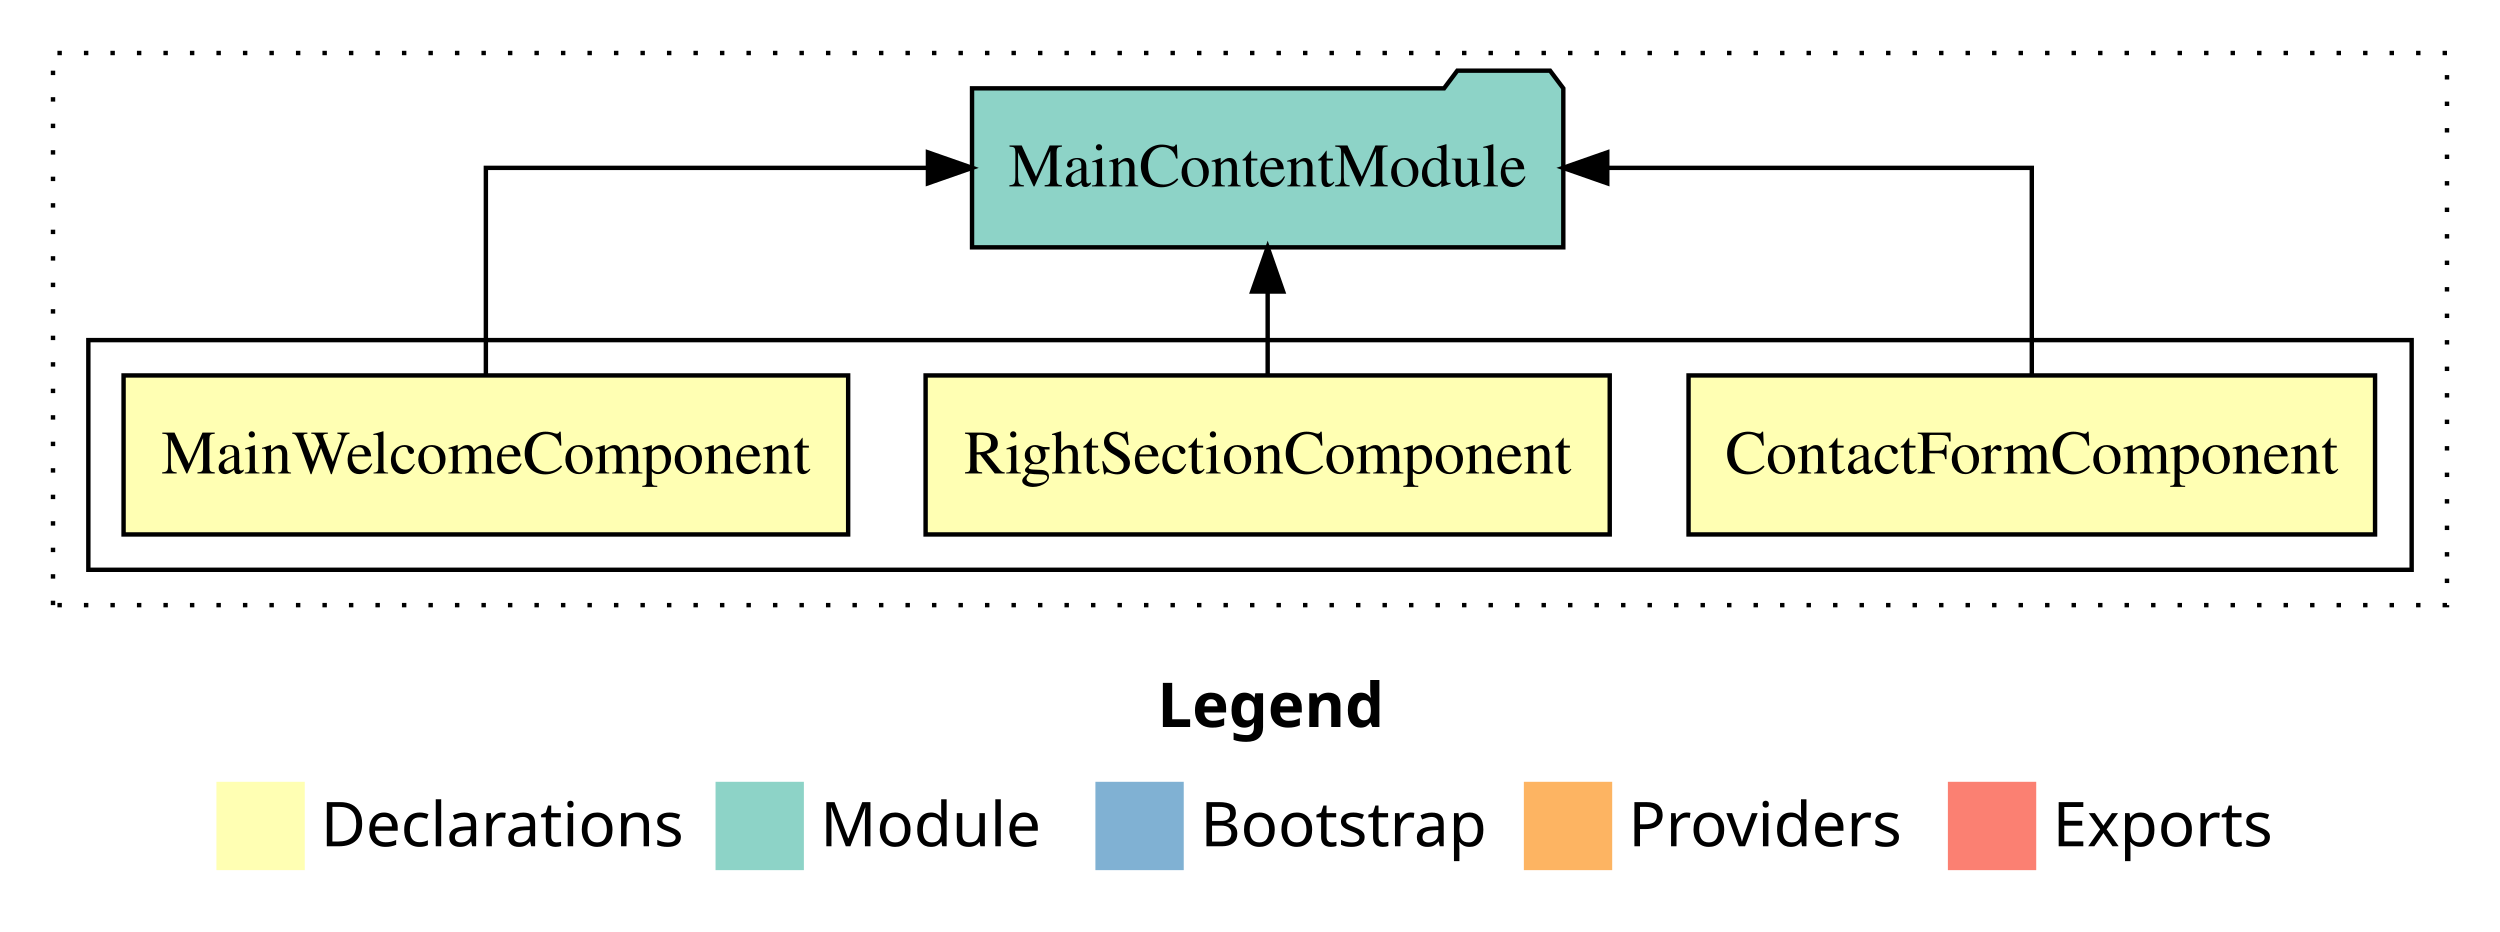
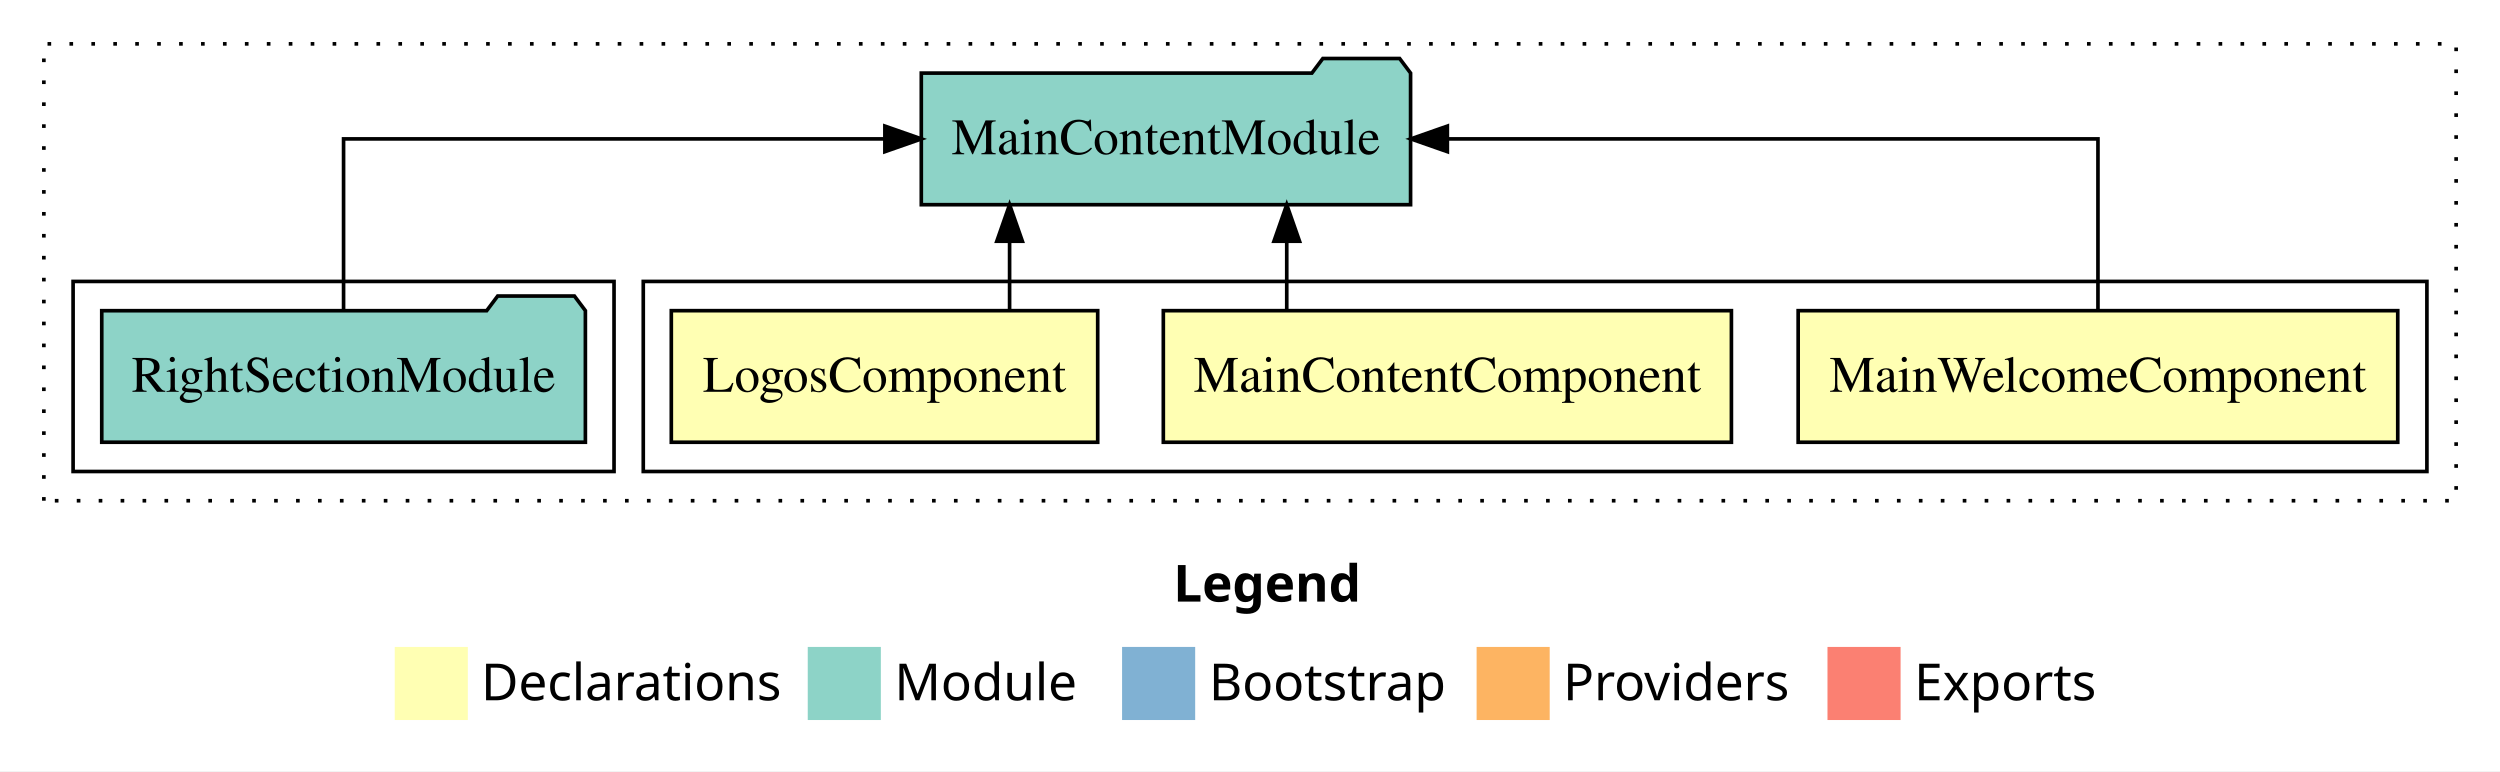
- <svg xmlns="http://www.w3.org/2000/svg" width="566pt" height="211pt" viewBox="0.00 0.00 566.00 211.00">
+ <svg xmlns="http://www.w3.org/2000/svg" width="684pt" height="211pt" viewBox="0.00 0.00 684.00 211.00">
  <g id="graph0" class="graph" transform="scale(1 1) rotate(0) translate(4 207)">
-     <polygon fill="#ffffff" stroke="transparent" points="-4,4 -4,-207 562,-207 562,4 -4,4" />
-     <text text-anchor="start" x="258.009" y="-42.4" font-family="sans-serif" font-weight="bold" font-size="14.00" fill="#000000">Legend</text>
-     <polygon fill="#ffffb3" stroke="transparent" points="45,-10 45,-30 65,-30 65,-10 45,-10" />
-     <text text-anchor="start" x="68.629" y="-15.4" font-family="sans-serif" font-size="14.00" fill="#000000">  Declarations</text>
-     <polygon fill="#8dd3c7" stroke="transparent" points="158,-10 158,-30 178,-30 178,-10 158,-10" />
-     <text text-anchor="start" x="181.725" y="-15.4" font-family="sans-serif" font-size="14.00" fill="#000000">  Module</text>
-     <polygon fill="#80b1d3" stroke="transparent" points="244,-10 244,-30 264,-30 264,-10 244,-10" />
-     <text text-anchor="start" x="267.781" y="-15.4" font-family="sans-serif" font-size="14.00" fill="#000000">  Bootstrap</text>
-     <polygon fill="#fdb462" stroke="transparent" points="341,-10 341,-30 361,-30 361,-10 341,-10" />
-     <text text-anchor="start" x="364.673" y="-15.4" font-family="sans-serif" font-size="14.00" fill="#000000">  Providers</text>
-     <polygon fill="#fb8072" stroke="transparent" points="437,-10 437,-30 457,-30 457,-10 437,-10" />
-     <text text-anchor="start" x="460.726" y="-15.4" font-family="sans-serif" font-size="14.00" fill="#000000">  Exports</text>
+     <polygon fill="#ffffff" stroke="transparent" points="-4,4 -4,-207 680,-207 680,4 -4,4" />
+     <text text-anchor="start" x="317.009" y="-42.4" font-family="sans-serif" font-weight="bold" font-size="14.00" fill="#000000">Legend</text>
+     <polygon fill="#ffffb3" stroke="transparent" points="104,-10 104,-30 124,-30 124,-10 104,-10" />
+     <text text-anchor="start" x="127.629" y="-15.4" font-family="sans-serif" font-size="14.00" fill="#000000">  Declarations</text>
+     <polygon fill="#8dd3c7" stroke="transparent" points="217,-10 217,-30 237,-30 237,-10 217,-10" />
+     <text text-anchor="start" x="240.725" y="-15.4" font-family="sans-serif" font-size="14.00" fill="#000000">  Module</text>
+     <polygon fill="#80b1d3" stroke="transparent" points="303,-10 303,-30 323,-30 323,-10 303,-10" />
+     <text text-anchor="start" x="326.781" y="-15.4" font-family="sans-serif" font-size="14.00" fill="#000000">  Bootstrap</text>
+     <polygon fill="#fdb462" stroke="transparent" points="400,-10 400,-30 420,-30 420,-10 400,-10" />
+     <text text-anchor="start" x="423.673" y="-15.4" font-family="sans-serif" font-size="14.00" fill="#000000">  Providers</text>
+     <polygon fill="#fb8072" stroke="transparent" points="496,-10 496,-30 516,-30 516,-10 496,-10" />
+     <text text-anchor="start" x="519.726" y="-15.4" font-family="sans-serif" font-size="14.00" fill="#000000">  Exports</text>
    <g id="clust1" class="cluster">
-       <polygon fill="none" stroke="#000000" stroke-dasharray="1,5" points="8,-70 8,-195 550,-195 550,-70 8,-70" />
+       <polygon fill="none" stroke="#000000" stroke-dasharray="1,5" points="8,-70 8,-195 668,-195 668,-70 8,-70" />
    </g>
    <g id="clust2" class="cluster">
-       <polygon fill="none" stroke="#000000" points="16,-78 16,-130 542,-130 542,-78 16,-78" />
+       <polygon fill="none" stroke="#000000" points="172,-78 172,-130 660,-130 660,-78 172,-78" />
+     </g>
+     <g id="clust6" class="cluster">
+       <polygon fill="none" stroke="#000000" points="16,-78 16,-130 164,-130 164,-78 16,-78" />
    </g>
    <g id="node1" class="node">
-       <polygon fill="#ffffb3" stroke="#000000" points="533.713,-122 378.287,-122 378.287,-86 533.713,-86 533.713,-122" />
-       <text text-anchor="middle" x="456" y="-99.8" font-family="Times,serif" font-size="14.00" fill="#000000">ContactFormComponent</text>
+       <polygon fill="#ffffb3" stroke="#000000" points="652.023,-122 487.978,-122 487.978,-86 652.023,-86 652.023,-122" />
+       <text text-anchor="middle" x="570" y="-99.8" font-family="Times,serif" font-size="14.00" fill="#000000">MainWelcomeComponent</text>
    </g>
    <g id="node4" class="node">
-       <polygon fill="#8dd3c7" stroke="#000000" points="349.933,-187 346.933,-191 325.933,-191 322.933,-187 216.067,-187 216.067,-151 349.933,-151 349.933,-187" />
-       <text text-anchor="middle" x="283" y="-164.8" font-family="Times,serif" font-size="14.00" fill="#000000">MainContentModule</text>
+       <polygon fill="#8dd3c7" stroke="#000000" points="381.933,-187 378.933,-191 357.933,-191 354.933,-187 248.067,-187 248.067,-151 381.933,-151 381.933,-187" />
+       <text text-anchor="middle" x="315" y="-164.8" font-family="Times,serif" font-size="14.00" fill="#000000">MainContentModule</text>
    </g>
    <g id="edge1" class="edge">
-       <path fill="none" stroke="#000000" d="M456,-122.106C456,-141.339 456,-169 456,-169 456,-169 359.886,-169 359.886,-169" />
-       <polygon fill="#000000" stroke="#000000" points="359.886,-165.5 349.886,-169 359.886,-172.5 359.886,-165.5" />
+       <path fill="none" stroke="#000000" d="M570,-122.106C570,-141.339 570,-169 570,-169 570,-169 391.998,-169 391.998,-169" />
+       <polygon fill="#000000" stroke="#000000" points="391.998,-165.5 381.998,-169 391.998,-172.5 391.998,-165.5" />
    </g>
    <g id="node2" class="node">
-       <polygon fill="#ffffb3" stroke="#000000" points="360.444,-122 205.556,-122 205.556,-86 360.444,-86 360.444,-122" />
-       <text text-anchor="middle" x="283" y="-99.8" font-family="Times,serif" font-size="14.00" fill="#000000">RightSectionComponent</text>
+       <polygon fill="#ffffb3" stroke="#000000" points="469.715,-122 314.285,-122 314.285,-86 469.715,-86 469.715,-122" />
+       <text text-anchor="middle" x="392" y="-99.8" font-family="Times,serif" font-size="14.00" fill="#000000">MainContentComponent</text>
    </g>
    <g id="edge2" class="edge">
-       <path fill="none" stroke="#000000" d="M283,-122.106C283,-122.106 283,-140.991 283,-140.991" />
-       <polygon fill="#000000" stroke="#000000" points="279.5,-140.991 283,-150.991 286.5,-140.991 279.5,-140.991" />
+       <path fill="none" stroke="#000000" d="M348.054,-122.106C348.054,-122.106 348.054,-140.991 348.054,-140.991" />
+       <polygon fill="#000000" stroke="#000000" points="344.554,-140.991 348.054,-150.991 351.554,-140.991 344.554,-140.991" />
    </g>
    <g id="node3" class="node">
-       <polygon fill="#ffffb3" stroke="#000000" points="188.023,-122 23.977,-122 23.977,-86 188.023,-86 188.023,-122" />
-       <text text-anchor="middle" x="106" y="-99.8" font-family="Times,serif" font-size="14.00" fill="#000000">MainWelcomeComponent</text>
+       <polygon fill="#ffffb3" stroke="#000000" points="296.33,-122 179.67,-122 179.67,-86 296.33,-86 296.33,-122" />
+       <text text-anchor="middle" x="238" y="-99.8" font-family="Times,serif" font-size="14.00" fill="#000000">LogosComponent</text>
    </g>
    <g id="edge3" class="edge">
-       <path fill="none" stroke="#000000" d="M106,-122.106C106,-141.339 106,-169 106,-169 106,-169 206.084,-169 206.084,-169" />
-       <polygon fill="#000000" stroke="#000000" points="206.084,-172.5 216.084,-169 206.084,-165.5 206.084,-172.5" />
+       <path fill="none" stroke="#000000" d="M272.224,-122.106C272.224,-122.106 272.224,-140.991 272.224,-140.991" />
+       <polygon fill="#000000" stroke="#000000" points="268.724,-140.991 272.224,-150.991 275.724,-140.991 268.724,-140.991" />
+     </g>
+     <g id="node5" class="node">
+       <polygon fill="#8dd3c7" stroke="#000000" points="156.161,-122 153.161,-126 132.161,-126 129.161,-122 23.839,-122 23.839,-86 156.161,-86 156.161,-122" />
+       <text text-anchor="middle" x="90" y="-99.8" font-family="Times,serif" font-size="14.00" fill="#000000">RightSectionModule</text>
+     </g>
+     <g id="edge4" class="edge">
+       <path fill="none" stroke="#000000" d="M90,-122.106C90,-141.339 90,-169 90,-169 90,-169 238.102,-169 238.102,-169" />
+       <polygon fill="#000000" stroke="#000000" points="238.102,-172.5 248.102,-169 238.102,-165.5 238.102,-172.5" />
    </g>
  </g>
</svg>
